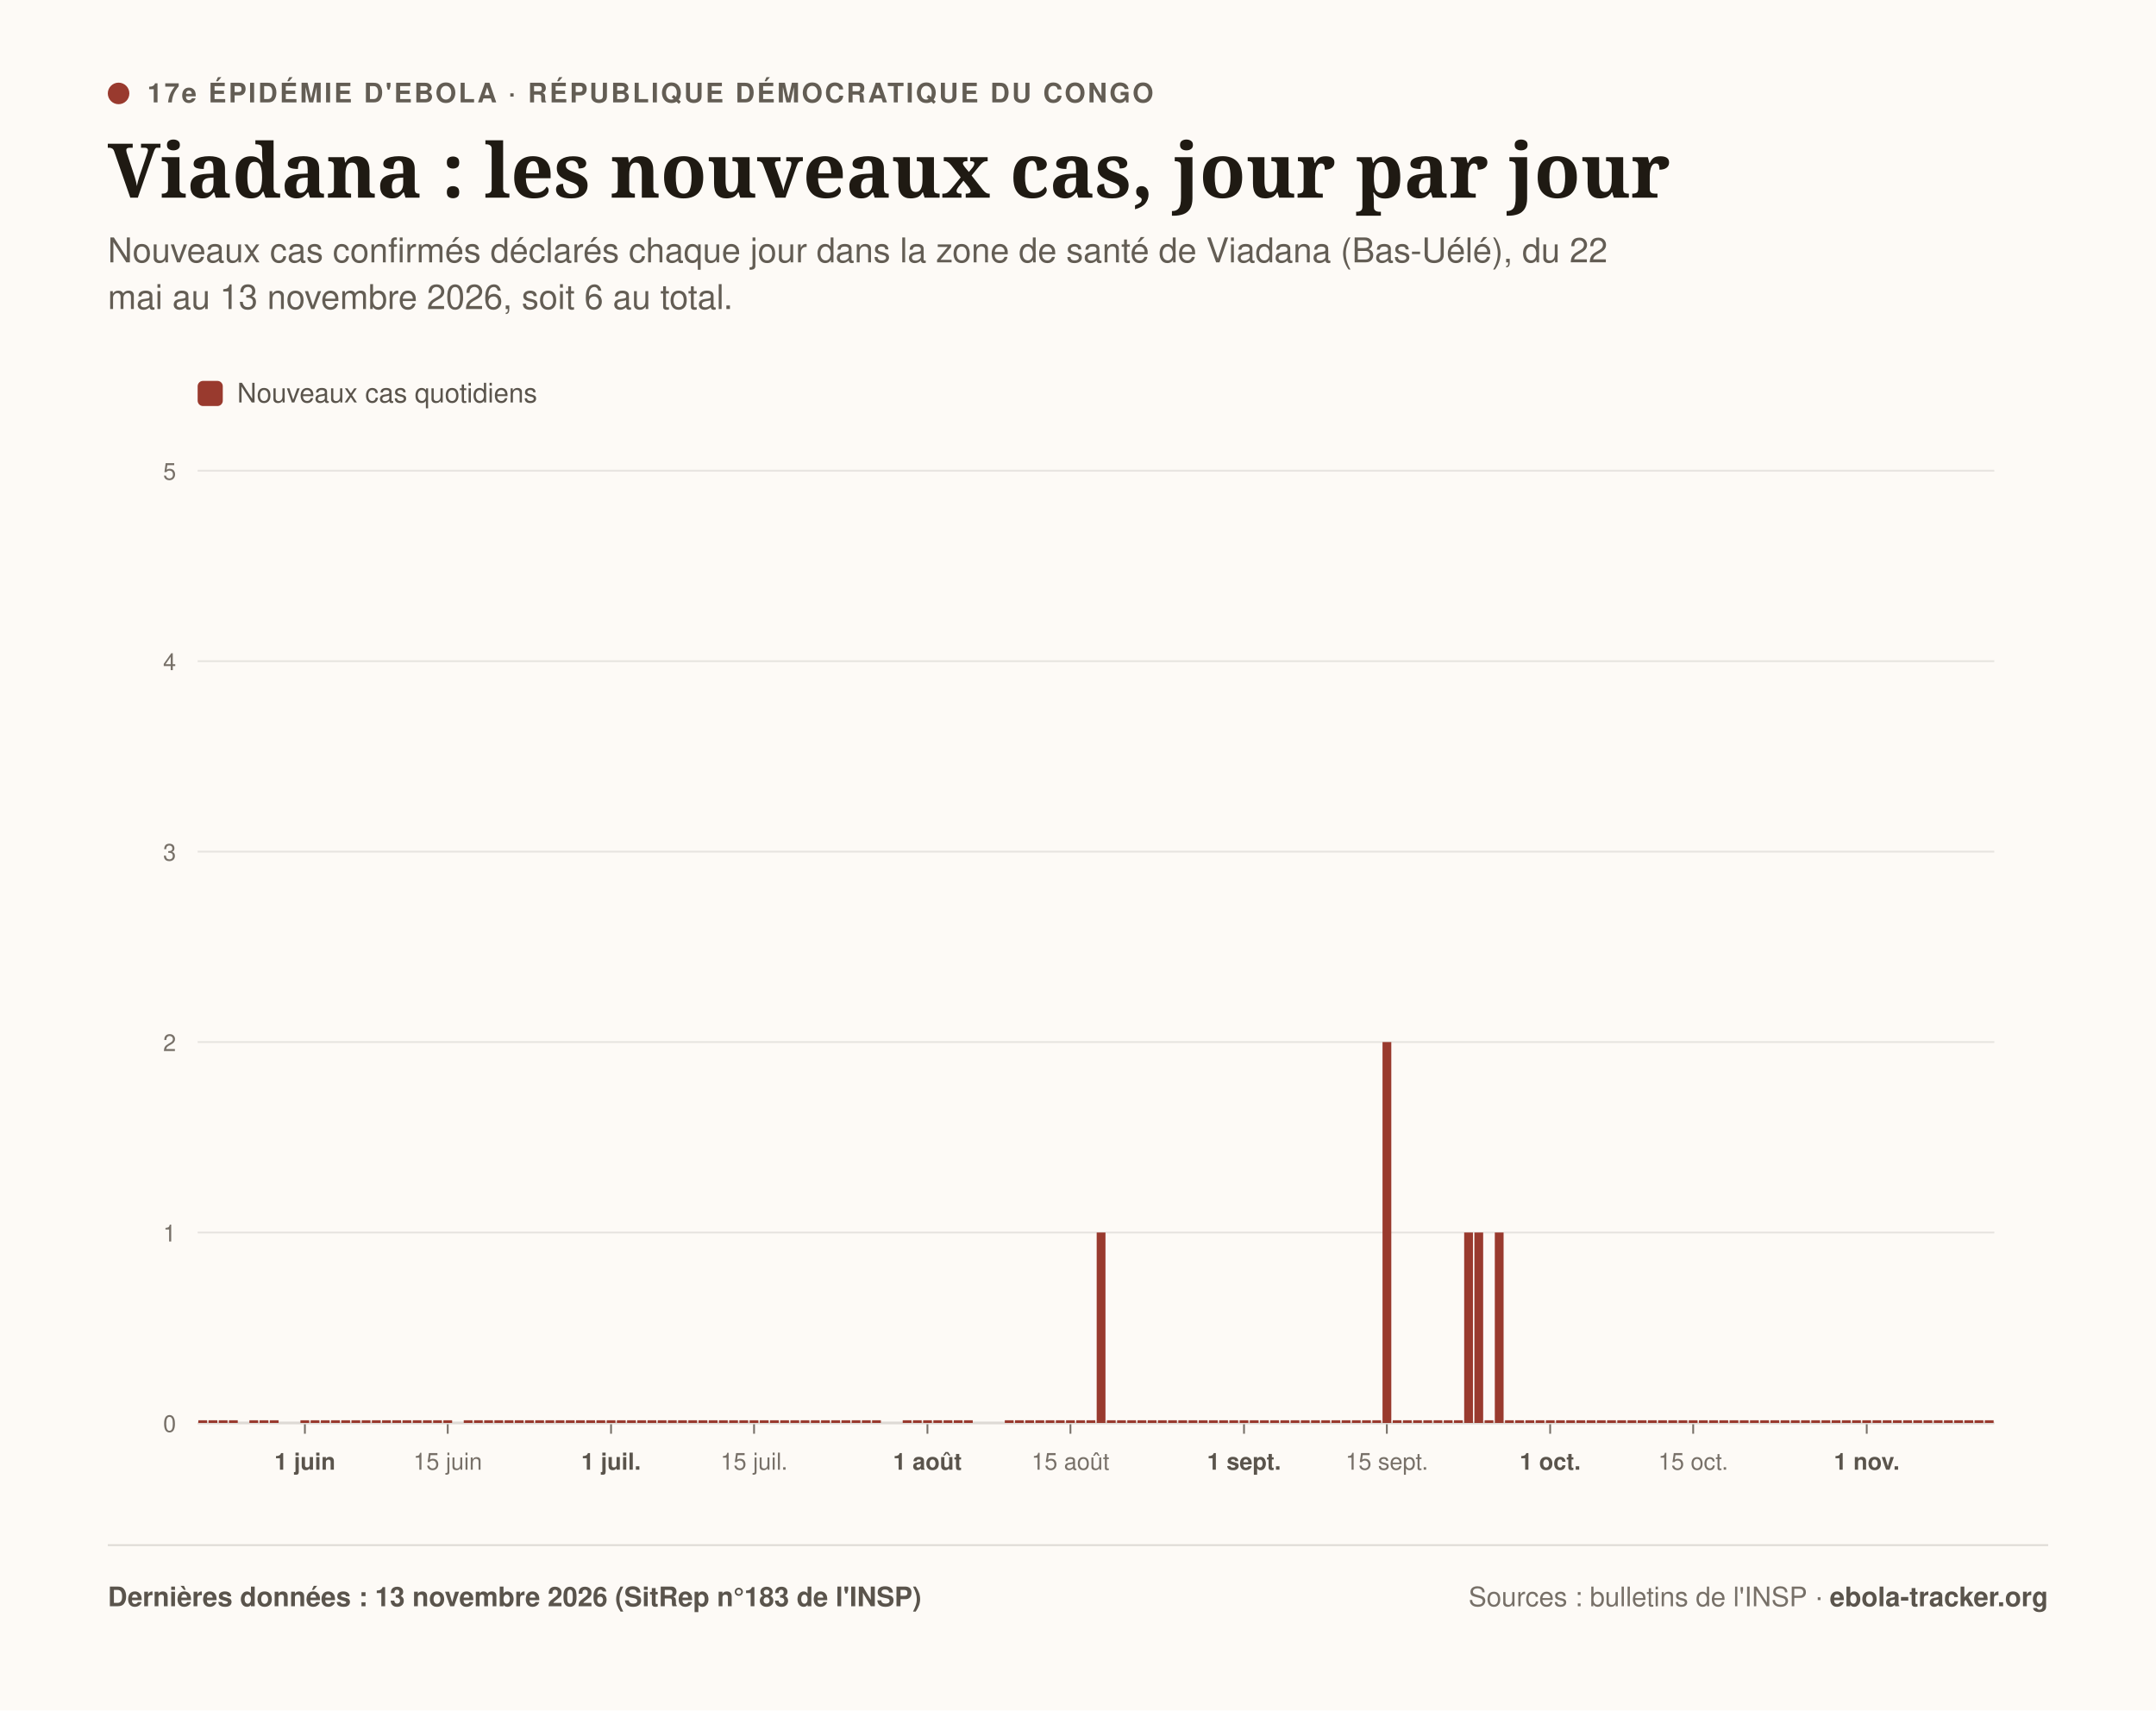
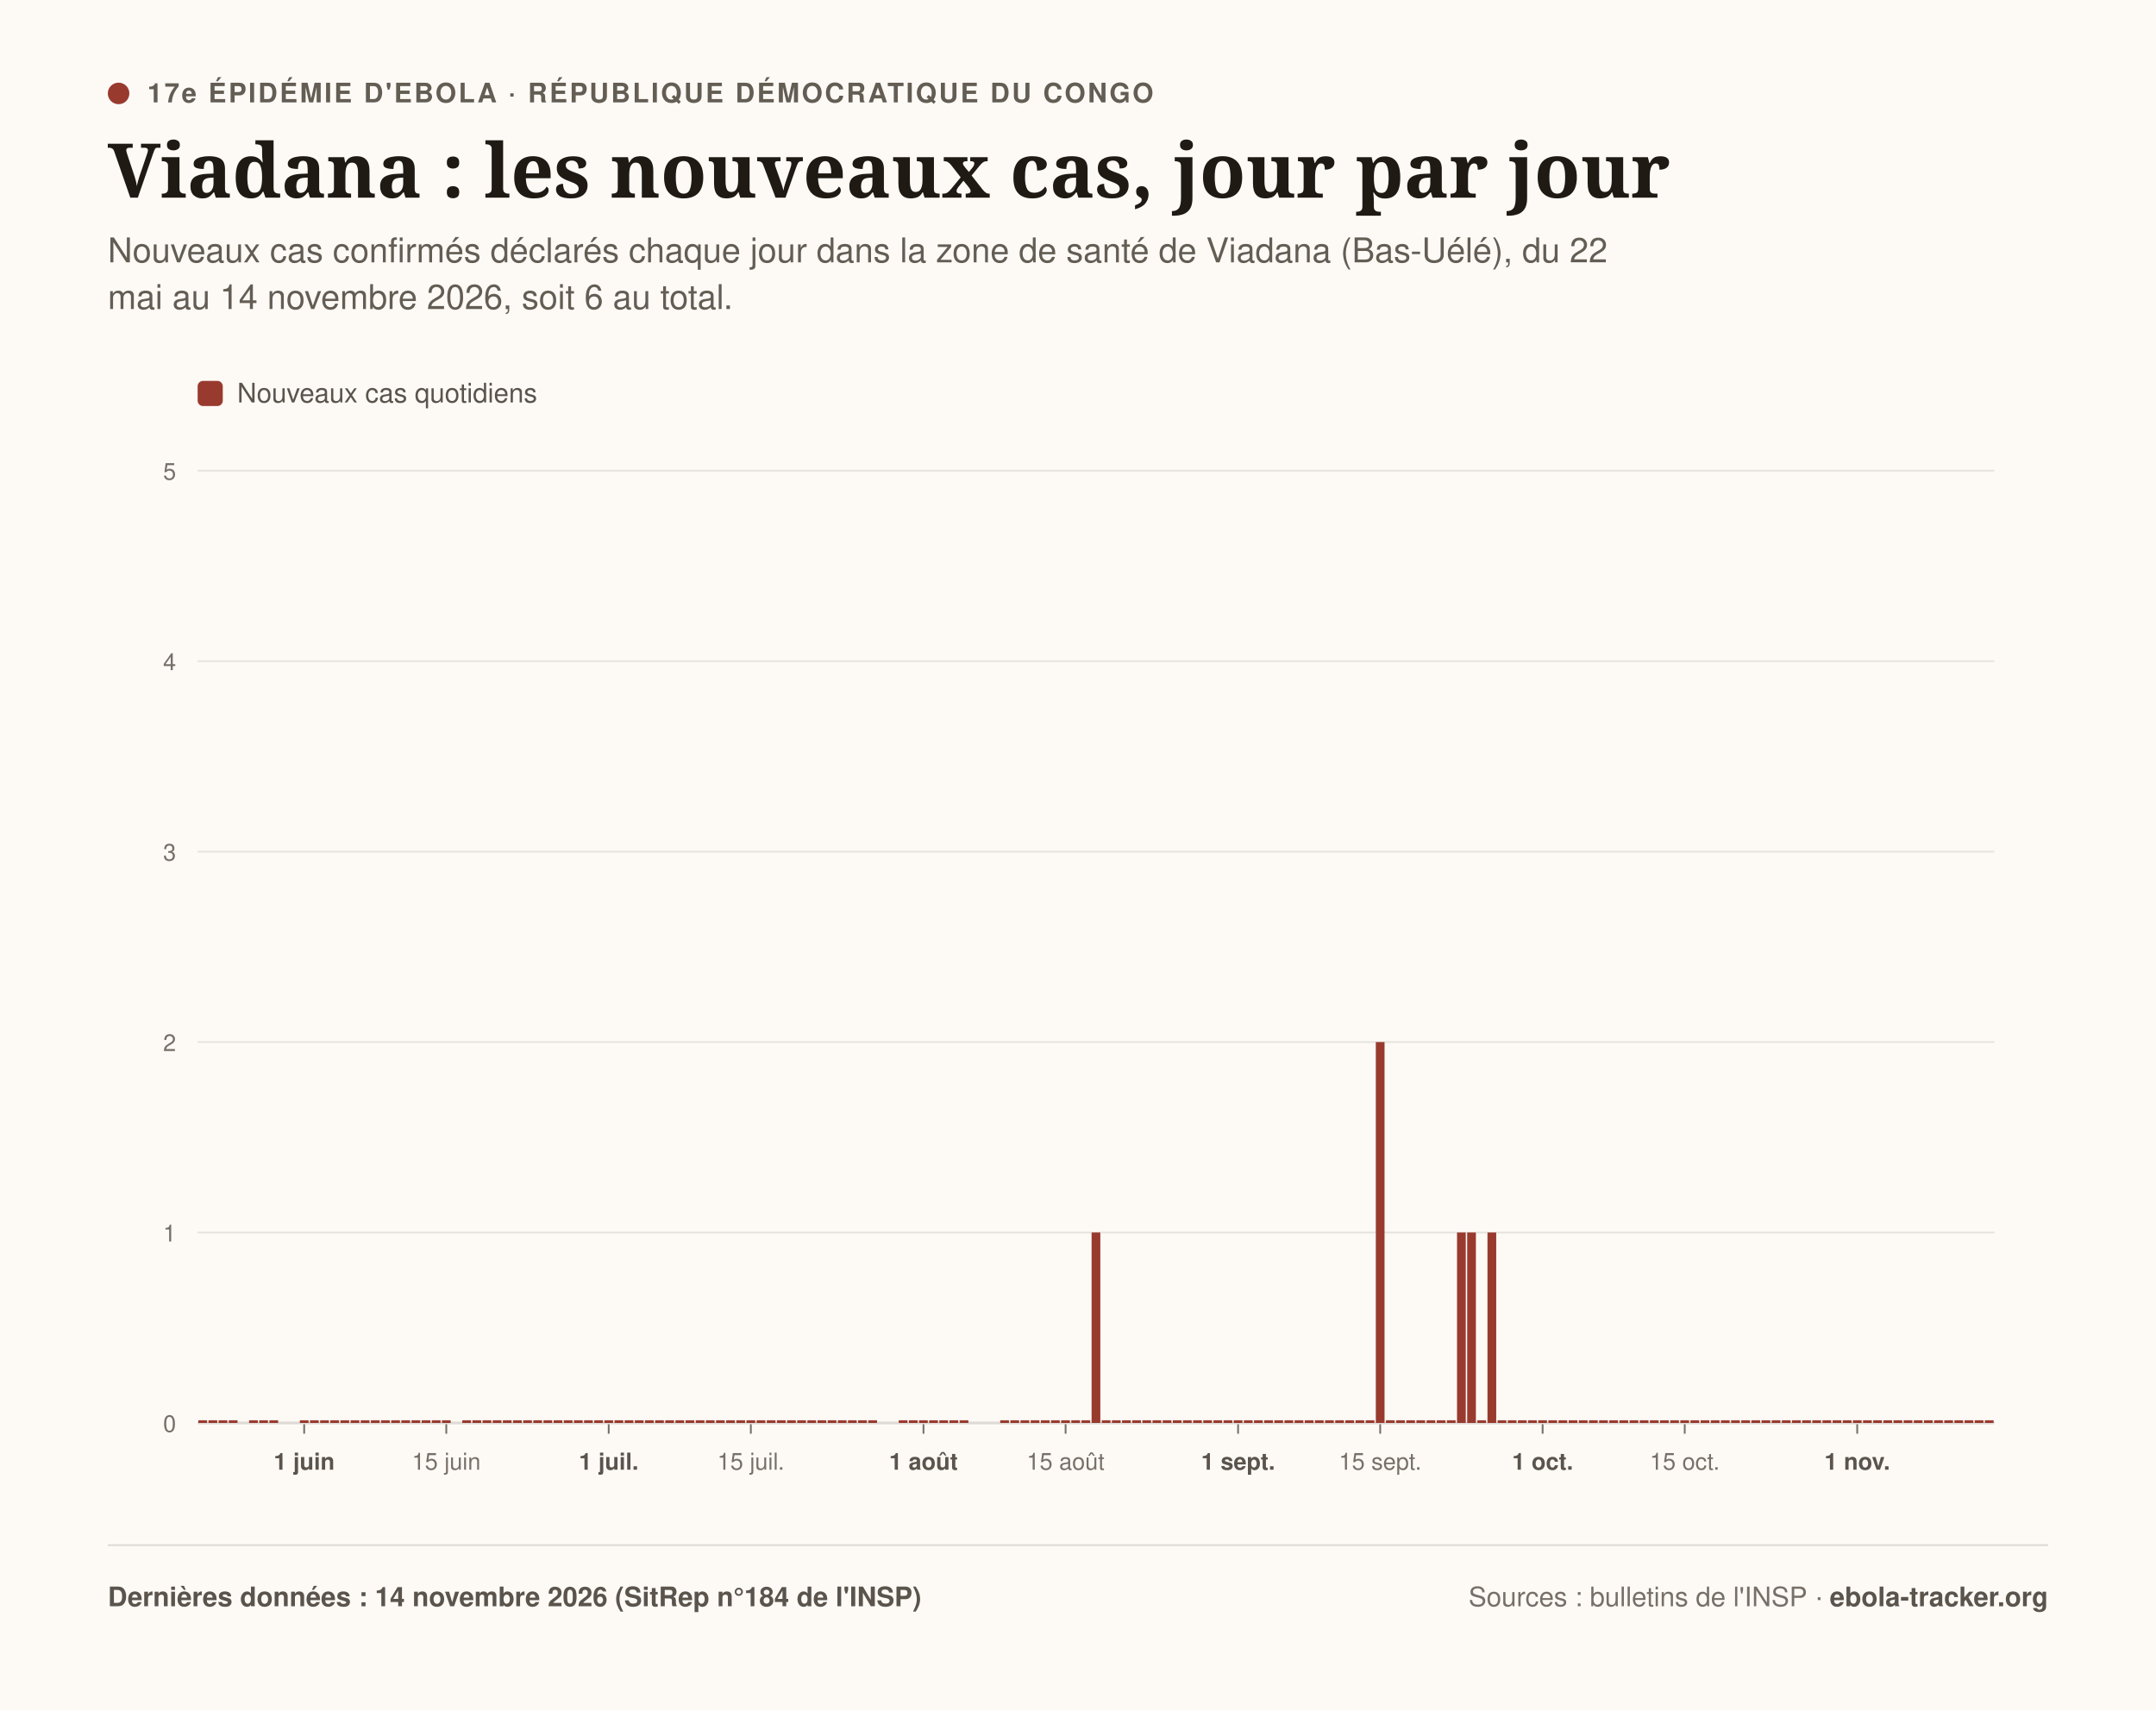
- <svg xmlns="http://www.w3.org/2000/svg" viewBox="0 0 1200 952" role="img" aria-label="Viadana : les nouveaux cas, jour par jour. Nouveaux cas confirmés déclarés chaque jour dans la zone de santé de Viadana (Bas-Uélé), du 22 mai au 13 novembre 2026, soit 6 au total.">
+ <svg xmlns="http://www.w3.org/2000/svg" viewBox="0 0 1200 952" role="img" aria-label="Viadana : les nouveaux cas, jour par jour. Nouveaux cas confirmés déclarés chaque jour dans la zone de santé de Viadana (Bas-Uélé), du 22 mai au 14 novembre 2026, soit 6 au total.">
  <rect width="1200" height="952" fill="#FDFAF6" />
  <circle cx="66" cy="52" r="6" fill="#993A2E" />
  <text x="82.0" y="57.0" font-family="'Public Sans',Helvetica,Arial,sans-serif" font-size="15" font-weight="700" fill="#635D54" text-anchor="start" letter-spacing=".08em">17e ÉPIDÉMIE D'EBOLA · RÉPUBLIQUE DÉMOCRATIQUE DU CONGO</text>
  <text x="60.0" y="110.0" font-family="'Source Serif 4',Georgia,serif" font-size="42" font-weight="600" fill="#1F1A13" text-anchor="start">Viadana : les nouveaux cas, jour par jour</text>
  <text x="60.0" y="146.0" font-family="'Public Sans',Helvetica,Arial,sans-serif" font-size="19" font-weight="400" fill="#635D54" text-anchor="start">Nouveaux cas confirmés déclarés chaque jour dans la zone de santé de Viadana (Bas-Uélé), du 22</text>
-   <text x="60.0" y="172.0" font-family="'Public Sans',Helvetica,Arial,sans-serif" font-size="19" font-weight="400" fill="#635D54" text-anchor="start">mai au 13 novembre 2026, soit 6 au total.</text>
+   <text x="60.0" y="172.0" font-family="'Public Sans',Helvetica,Arial,sans-serif" font-size="19" font-weight="400" fill="#635D54" text-anchor="start">mai au 14 novembre 2026, soit 6 au total.</text>
  <rect x="110" y="212" width="14" height="14" rx="3" fill="#993A2E" />
  <text x="132.0" y="224.0" font-family="'Public Sans',Helvetica,Arial,sans-serif" font-size="15" font-weight="400" fill="#5A544C" text-anchor="start">Nouveaux cas quotidiens</text>
  <line x1="110" x2="1110" y1="792.0" y2="792.0" stroke="#E7E4E0" />
  <text x="98.0" y="797.0" font-family="'Public Sans',Helvetica,Arial,sans-serif" font-size="13" font-weight="400" fill="#777068" text-anchor="end">0</text>
  <line x1="110" x2="1110" y1="686.0" y2="686.0" stroke="#E7E4E0" />
  <text x="98.0" y="691.0" font-family="'Public Sans',Helvetica,Arial,sans-serif" font-size="13" font-weight="400" fill="#777068" text-anchor="end">1</text>
  <line x1="110" x2="1110" y1="580.0" y2="580.0" stroke="#E7E4E0" />
  <text x="98.0" y="585.0" font-family="'Public Sans',Helvetica,Arial,sans-serif" font-size="13" font-weight="400" fill="#777068" text-anchor="end">2</text>
  <line x1="110" x2="1110" y1="474.0" y2="474.0" stroke="#E7E4E0" />
  <text x="98.0" y="479.0" font-family="'Public Sans',Helvetica,Arial,sans-serif" font-size="13" font-weight="400" fill="#777068" text-anchor="end">3</text>
  <line x1="110" x2="1110" y1="368.0" y2="368.0" stroke="#E7E4E0" />
  <text x="98.0" y="373.0" font-family="'Public Sans',Helvetica,Arial,sans-serif" font-size="13" font-weight="400" fill="#777068" text-anchor="end">4</text>
  <line x1="110" x2="1110" y1="262.0" y2="262.0" stroke="#E7E4E0" />
  <text x="98.0" y="267.0" font-family="'Public Sans',Helvetica,Arial,sans-serif" font-size="13" font-weight="400" fill="#777068" text-anchor="end">5</text>
-   <line x1="169.7" x2="169.7" y1="792" y2="798" stroke="#777068" />
-   <text x="169.7" y="818.0" font-family="'Public Sans',Helvetica,Arial,sans-serif" font-size="13" font-weight="600" fill="#5A544C" text-anchor="middle">1 juin</text>
-   <line x1="249.2" x2="249.2" y1="792" y2="798" stroke="#777068" />
-   <text x="249.2" y="818.0" font-family="'Public Sans',Helvetica,Arial,sans-serif" font-size="13" font-weight="400" fill="#777068" text-anchor="middle">15 juin</text>
-   <line x1="340.1" x2="340.1" y1="792" y2="798" stroke="#777068" />
-   <text x="340.1" y="818.0" font-family="'Public Sans',Helvetica,Arial,sans-serif" font-size="13" font-weight="600" fill="#5A544C" text-anchor="middle">1 juil.</text>
-   <line x1="419.7" x2="419.7" y1="792" y2="798" stroke="#777068" />
-   <text x="419.7" y="818.0" font-family="'Public Sans',Helvetica,Arial,sans-serif" font-size="13" font-weight="400" fill="#777068" text-anchor="middle">15 juil.</text>
-   <line x1="516.2" x2="516.2" y1="792" y2="798" stroke="#777068" />
-   <text x="516.2" y="818.0" font-family="'Public Sans',Helvetica,Arial,sans-serif" font-size="13" font-weight="600" fill="#5A544C" text-anchor="middle">1 août</text>
-   <line x1="595.8" x2="595.8" y1="792" y2="798" stroke="#777068" />
-   <text x="595.8" y="818.0" font-family="'Public Sans',Helvetica,Arial,sans-serif" font-size="13" font-weight="400" fill="#777068" text-anchor="middle">15 août</text>
-   <line x1="692.4" x2="692.4" y1="792" y2="798" stroke="#777068" />
-   <text x="692.4" y="818.0" font-family="'Public Sans',Helvetica,Arial,sans-serif" font-size="13" font-weight="600" fill="#5A544C" text-anchor="middle">1 sept.</text>
-   <line x1="771.9" x2="771.9" y1="792" y2="798" stroke="#777068" />
-   <text x="771.9" y="818.0" font-family="'Public Sans',Helvetica,Arial,sans-serif" font-size="13" font-weight="400" fill="#777068" text-anchor="middle">15 sept.</text>
-   <line x1="862.8" x2="862.8" y1="792" y2="798" stroke="#777068" />
-   <text x="862.8" y="818.0" font-family="'Public Sans',Helvetica,Arial,sans-serif" font-size="13" font-weight="600" fill="#5A544C" text-anchor="middle">1 oct.</text>
-   <line x1="942.4" x2="942.4" y1="792" y2="798" stroke="#777068" />
-   <text x="942.4" y="818.0" font-family="'Public Sans',Helvetica,Arial,sans-serif" font-size="13" font-weight="400" fill="#777068" text-anchor="middle">15 oct.</text>
-   <line x1="1039.0" x2="1039.0" y1="792" y2="798" stroke="#777068" />
-   <text x="1039.0" y="818.0" font-family="'Public Sans',Helvetica,Arial,sans-serif" font-size="13" font-weight="600" fill="#5A544C" text-anchor="middle">1 nov.</text>
+   <line x1="169.3" x2="169.3" y1="792" y2="798" stroke="#777068" />
+   <text x="169.3" y="818.0" font-family="'Public Sans',Helvetica,Arial,sans-serif" font-size="13" font-weight="600" fill="#5A544C" text-anchor="middle">1 juin</text>
+   <line x1="248.4" x2="248.4" y1="792" y2="798" stroke="#777068" />
+   <text x="248.4" y="818.0" font-family="'Public Sans',Helvetica,Arial,sans-serif" font-size="13" font-weight="400" fill="#777068" text-anchor="middle">15 juin</text>
+   <line x1="338.8" x2="338.8" y1="792" y2="798" stroke="#777068" />
+   <text x="338.8" y="818.0" font-family="'Public Sans',Helvetica,Arial,sans-serif" font-size="13" font-weight="600" fill="#5A544C" text-anchor="middle">1 juil.</text>
+   <line x1="417.9" x2="417.9" y1="792" y2="798" stroke="#777068" />
+   <text x="417.9" y="818.0" font-family="'Public Sans',Helvetica,Arial,sans-serif" font-size="13" font-weight="400" fill="#777068" text-anchor="middle">15 juil.</text>
+   <line x1="514.0" x2="514.0" y1="792" y2="798" stroke="#777068" />
+   <text x="514.0" y="818.0" font-family="'Public Sans',Helvetica,Arial,sans-serif" font-size="13" font-weight="600" fill="#5A544C" text-anchor="middle">1 août</text>
+   <line x1="593.1" x2="593.1" y1="792" y2="798" stroke="#777068" />
+   <text x="593.1" y="818.0" font-family="'Public Sans',Helvetica,Arial,sans-serif" font-size="13" font-weight="400" fill="#777068" text-anchor="middle">15 août</text>
+   <line x1="689.1" x2="689.1" y1="792" y2="798" stroke="#777068" />
+   <text x="689.1" y="818.0" font-family="'Public Sans',Helvetica,Arial,sans-serif" font-size="13" font-weight="600" fill="#5A544C" text-anchor="middle">1 sept.</text>
+   <line x1="768.2" x2="768.2" y1="792" y2="798" stroke="#777068" />
+   <text x="768.2" y="818.0" font-family="'Public Sans',Helvetica,Arial,sans-serif" font-size="13" font-weight="400" fill="#777068" text-anchor="middle">15 sept.</text>
+   <line x1="858.6" x2="858.6" y1="792" y2="798" stroke="#777068" />
+   <text x="858.6" y="818.0" font-family="'Public Sans',Helvetica,Arial,sans-serif" font-size="13" font-weight="600" fill="#5A544C" text-anchor="middle">1 oct.</text>
+   <line x1="937.7" x2="937.7" y1="792" y2="798" stroke="#777068" />
+   <text x="937.7" y="818.0" font-family="'Public Sans',Helvetica,Arial,sans-serif" font-size="13" font-weight="400" fill="#777068" text-anchor="middle">15 oct.</text>
+   <line x1="1033.7" x2="1033.7" y1="792" y2="798" stroke="#777068" />
+   <text x="1033.7" y="818.0" font-family="'Public Sans',Helvetica,Arial,sans-serif" font-size="13" font-weight="600" fill="#5A544C" text-anchor="middle">1 nov.</text>
  <line x1="110" x2="1110" y1="792" y2="792" stroke="#DEDAD5" stroke-width="1.5" />
-   <rect x="110.40" y="790.50" width="4.89" height="1.50" fill="#993A2E" />
-   <rect x="116.08" y="790.50" width="4.89" height="1.50" fill="#993A2E" />
-   <rect x="121.76" y="790.50" width="4.89" height="1.50" fill="#993A2E" />
-   <rect x="127.44" y="790.50" width="4.89" height="1.50" fill="#993A2E" />
-   <rect x="138.81" y="790.50" width="4.89" height="1.50" fill="#993A2E" />
-   <rect x="144.49" y="790.50" width="4.89" height="1.50" fill="#993A2E" />
-   <rect x="150.17" y="790.50" width="4.89" height="1.50" fill="#993A2E" />
-   <rect x="167.22" y="790.50" width="4.89" height="1.50" fill="#993A2E" />
-   <rect x="172.90" y="790.50" width="4.89" height="1.50" fill="#993A2E" />
-   <rect x="178.58" y="790.50" width="4.89" height="1.50" fill="#993A2E" />
-   <rect x="184.26" y="790.50" width="4.89" height="1.50" fill="#993A2E" />
-   <rect x="189.94" y="790.50" width="4.89" height="1.50" fill="#993A2E" />
-   <rect x="195.62" y="790.50" width="4.89" height="1.50" fill="#993A2E" />
-   <rect x="201.31" y="790.50" width="4.89" height="1.50" fill="#993A2E" />
-   <rect x="206.99" y="790.50" width="4.89" height="1.50" fill="#993A2E" />
-   <rect x="212.67" y="790.50" width="4.89" height="1.50" fill="#993A2E" />
-   <rect x="218.35" y="790.50" width="4.89" height="1.50" fill="#993A2E" />
-   <rect x="224.03" y="790.50" width="4.89" height="1.50" fill="#993A2E" />
-   <rect x="229.72" y="790.50" width="4.89" height="1.50" fill="#993A2E" />
-   <rect x="235.40" y="790.50" width="4.89" height="1.50" fill="#993A2E" />
-   <rect x="241.08" y="790.50" width="4.89" height="1.50" fill="#993A2E" />
-   <rect x="246.76" y="790.50" width="4.89" height="1.50" fill="#993A2E" />
-   <rect x="258.12" y="790.50" width="4.89" height="1.50" fill="#993A2E" />
-   <rect x="263.81" y="790.50" width="4.89" height="1.50" fill="#993A2E" />
-   <rect x="269.49" y="790.50" width="4.89" height="1.50" fill="#993A2E" />
-   <rect x="275.17" y="790.50" width="4.89" height="1.50" fill="#993A2E" />
-   <rect x="280.85" y="790.50" width="4.89" height="1.50" fill="#993A2E" />
-   <rect x="286.53" y="790.50" width="4.89" height="1.50" fill="#993A2E" />
-   <rect x="292.22" y="790.50" width="4.89" height="1.50" fill="#993A2E" />
-   <rect x="297.90" y="790.50" width="4.89" height="1.50" fill="#993A2E" />
-   <rect x="303.58" y="790.50" width="4.89" height="1.50" fill="#993A2E" />
-   <rect x="309.26" y="790.50" width="4.89" height="1.50" fill="#993A2E" />
-   <rect x="314.94" y="790.50" width="4.89" height="1.50" fill="#993A2E" />
-   <rect x="320.62" y="790.50" width="4.89" height="1.50" fill="#993A2E" />
-   <rect x="326.31" y="790.50" width="4.89" height="1.50" fill="#993A2E" />
-   <rect x="331.99" y="790.50" width="4.89" height="1.50" fill="#993A2E" />
-   <rect x="337.67" y="790.50" width="4.89" height="1.50" fill="#993A2E" />
-   <rect x="343.35" y="790.50" width="4.89" height="1.50" fill="#993A2E" />
-   <rect x="349.03" y="790.50" width="4.89" height="1.50" fill="#993A2E" />
-   <rect x="354.72" y="790.50" width="4.89" height="1.50" fill="#993A2E" />
-   <rect x="360.40" y="790.50" width="4.89" height="1.50" fill="#993A2E" />
-   <rect x="366.08" y="790.50" width="4.89" height="1.50" fill="#993A2E" />
-   <rect x="371.76" y="790.50" width="4.89" height="1.50" fill="#993A2E" />
-   <rect x="377.44" y="790.50" width="4.89" height="1.50" fill="#993A2E" />
-   <rect x="383.12" y="790.50" width="4.89" height="1.50" fill="#993A2E" />
-   <rect x="388.81" y="790.50" width="4.89" height="1.50" fill="#993A2E" />
-   <rect x="394.49" y="790.50" width="4.89" height="1.50" fill="#993A2E" />
-   <rect x="400.17" y="790.50" width="4.89" height="1.50" fill="#993A2E" />
-   <rect x="405.85" y="790.50" width="4.89" height="1.50" fill="#993A2E" />
-   <rect x="411.53" y="790.50" width="4.89" height="1.50" fill="#993A2E" />
-   <rect x="417.22" y="790.50" width="4.89" height="1.50" fill="#993A2E" />
-   <rect x="422.90" y="790.50" width="4.89" height="1.50" fill="#993A2E" />
-   <rect x="428.58" y="790.50" width="4.89" height="1.50" fill="#993A2E" />
-   <rect x="434.26" y="790.50" width="4.89" height="1.50" fill="#993A2E" />
-   <rect x="439.94" y="790.50" width="4.89" height="1.50" fill="#993A2E" />
-   <rect x="445.62" y="790.50" width="4.89" height="1.50" fill="#993A2E" />
-   <rect x="451.31" y="790.50" width="4.89" height="1.50" fill="#993A2E" />
-   <rect x="456.99" y="790.50" width="4.89" height="1.50" fill="#993A2E" />
-   <rect x="462.67" y="790.50" width="4.89" height="1.50" fill="#993A2E" />
-   <rect x="468.35" y="790.50" width="4.89" height="1.50" fill="#993A2E" />
-   <rect x="474.03" y="790.50" width="4.89" height="1.50" fill="#993A2E" />
-   <rect x="479.72" y="790.50" width="4.89" height="1.50" fill="#993A2E" />
-   <rect x="485.40" y="790.50" width="4.89" height="1.50" fill="#993A2E" />
-   <rect x="502.44" y="790.50" width="4.89" height="1.50" fill="#993A2E" />
-   <rect x="508.12" y="790.50" width="4.89" height="1.50" fill="#993A2E" />
-   <rect x="513.81" y="790.50" width="4.89" height="1.50" fill="#993A2E" />
-   <rect x="519.49" y="790.50" width="4.89" height="1.50" fill="#993A2E" />
-   <rect x="525.17" y="790.50" width="4.89" height="1.50" fill="#993A2E" />
-   <rect x="530.85" y="790.50" width="4.89" height="1.50" fill="#993A2E" />
-   <rect x="536.53" y="790.50" width="4.89" height="1.50" fill="#993A2E" />
-   <rect x="559.26" y="790.50" width="4.89" height="1.50" fill="#993A2E" />
-   <rect x="564.94" y="790.50" width="4.89" height="1.50" fill="#993A2E" />
-   <rect x="570.62" y="790.50" width="4.89" height="1.50" fill="#993A2E" />
-   <rect x="576.31" y="790.50" width="4.89" height="1.50" fill="#993A2E" />
-   <rect x="581.99" y="790.50" width="4.89" height="1.50" fill="#993A2E" />
-   <rect x="587.67" y="790.50" width="4.89" height="1.50" fill="#993A2E" />
-   <rect x="593.35" y="790.50" width="4.89" height="1.50" fill="#993A2E" />
-   <rect x="599.03" y="790.50" width="4.89" height="1.50" fill="#993A2E" />
-   <rect x="604.72" y="790.50" width="4.89" height="1.50" fill="#993A2E" />
-   <rect x="610.40" y="686.00" width="4.89" height="106.00" fill="#993A2E" />
-   <rect x="616.08" y="790.50" width="4.89" height="1.50" fill="#993A2E" />
-   <rect x="621.76" y="790.50" width="4.89" height="1.50" fill="#993A2E" />
-   <rect x="627.44" y="790.50" width="4.89" height="1.50" fill="#993A2E" />
-   <rect x="633.12" y="790.50" width="4.89" height="1.50" fill="#993A2E" />
-   <rect x="638.81" y="790.50" width="4.89" height="1.50" fill="#993A2E" />
-   <rect x="644.49" y="790.50" width="4.89" height="1.50" fill="#993A2E" />
-   <rect x="650.17" y="790.50" width="4.89" height="1.50" fill="#993A2E" />
-   <rect x="655.85" y="790.50" width="4.89" height="1.50" fill="#993A2E" />
-   <rect x="661.53" y="790.50" width="4.89" height="1.50" fill="#993A2E" />
-   <rect x="667.22" y="790.50" width="4.89" height="1.50" fill="#993A2E" />
-   <rect x="672.90" y="790.50" width="4.89" height="1.50" fill="#993A2E" />
-   <rect x="678.58" y="790.50" width="4.89" height="1.50" fill="#993A2E" />
-   <rect x="684.26" y="790.50" width="4.89" height="1.50" fill="#993A2E" />
-   <rect x="689.94" y="790.50" width="4.89" height="1.50" fill="#993A2E" />
-   <rect x="695.62" y="790.50" width="4.89" height="1.50" fill="#993A2E" />
-   <rect x="701.31" y="790.50" width="4.89" height="1.50" fill="#993A2E" />
-   <rect x="706.99" y="790.50" width="4.89" height="1.50" fill="#993A2E" />
-   <rect x="712.67" y="790.50" width="4.89" height="1.50" fill="#993A2E" />
-   <rect x="718.35" y="790.50" width="4.89" height="1.50" fill="#993A2E" />
-   <rect x="724.03" y="790.50" width="4.89" height="1.50" fill="#993A2E" />
-   <rect x="729.72" y="790.50" width="4.89" height="1.50" fill="#993A2E" />
-   <rect x="735.40" y="790.50" width="4.89" height="1.50" fill="#993A2E" />
-   <rect x="741.08" y="790.50" width="4.89" height="1.50" fill="#993A2E" />
-   <rect x="746.76" y="790.50" width="4.89" height="1.50" fill="#993A2E" />
-   <rect x="752.44" y="790.50" width="4.89" height="1.50" fill="#993A2E" />
-   <rect x="758.12" y="790.50" width="4.89" height="1.50" fill="#993A2E" />
-   <rect x="763.81" y="790.50" width="4.89" height="1.50" fill="#993A2E" />
-   <rect x="769.49" y="580.00" width="4.89" height="212.00" fill="#993A2E" />
-   <rect x="775.17" y="790.50" width="4.89" height="1.50" fill="#993A2E" />
-   <rect x="780.85" y="790.50" width="4.89" height="1.50" fill="#993A2E" />
-   <rect x="786.53" y="790.50" width="4.89" height="1.50" fill="#993A2E" />
-   <rect x="792.22" y="790.50" width="4.89" height="1.50" fill="#993A2E" />
-   <rect x="797.90" y="790.50" width="4.89" height="1.50" fill="#993A2E" />
-   <rect x="803.58" y="790.50" width="4.89" height="1.50" fill="#993A2E" />
-   <rect x="809.26" y="790.50" width="4.89" height="1.50" fill="#993A2E" />
-   <rect x="814.94" y="686.00" width="4.89" height="106.00" fill="#993A2E" />
-   <rect x="820.62" y="686.00" width="4.89" height="106.00" fill="#993A2E" />
-   <rect x="826.31" y="790.50" width="4.89" height="1.50" fill="#993A2E" />
-   <rect x="831.99" y="686.00" width="4.89" height="106.00" fill="#993A2E" />
-   <rect x="837.67" y="790.50" width="4.89" height="1.50" fill="#993A2E" />
-   <rect x="843.35" y="790.50" width="4.89" height="1.50" fill="#993A2E" />
-   <rect x="849.03" y="790.50" width="4.89" height="1.50" fill="#993A2E" />
-   <rect x="854.72" y="790.50" width="4.89" height="1.50" fill="#993A2E" />
-   <rect x="860.40" y="790.50" width="4.89" height="1.50" fill="#993A2E" />
-   <rect x="866.08" y="790.50" width="4.89" height="1.50" fill="#993A2E" />
-   <rect x="871.76" y="790.50" width="4.89" height="1.50" fill="#993A2E" />
-   <rect x="877.44" y="790.50" width="4.89" height="1.50" fill="#993A2E" />
-   <rect x="883.12" y="790.50" width="4.89" height="1.50" fill="#993A2E" />
-   <rect x="888.81" y="790.50" width="4.89" height="1.50" fill="#993A2E" />
-   <rect x="894.49" y="790.50" width="4.89" height="1.50" fill="#993A2E" />
-   <rect x="900.17" y="790.50" width="4.89" height="1.50" fill="#993A2E" />
-   <rect x="905.85" y="790.50" width="4.89" height="1.50" fill="#993A2E" />
-   <rect x="911.53" y="790.50" width="4.89" height="1.50" fill="#993A2E" />
-   <rect x="917.22" y="790.50" width="4.89" height="1.50" fill="#993A2E" />
-   <rect x="922.90" y="790.50" width="4.89" height="1.50" fill="#993A2E" />
-   <rect x="928.58" y="790.50" width="4.89" height="1.50" fill="#993A2E" />
-   <rect x="934.26" y="790.50" width="4.89" height="1.50" fill="#993A2E" />
-   <rect x="939.94" y="790.50" width="4.89" height="1.50" fill="#993A2E" />
-   <rect x="945.62" y="790.50" width="4.89" height="1.50" fill="#993A2E" />
-   <rect x="951.31" y="790.50" width="4.89" height="1.50" fill="#993A2E" />
-   <rect x="956.99" y="790.50" width="4.89" height="1.50" fill="#993A2E" />
-   <rect x="962.67" y="790.50" width="4.89" height="1.50" fill="#993A2E" />
-   <rect x="968.35" y="790.50" width="4.89" height="1.50" fill="#993A2E" />
-   <rect x="974.03" y="790.50" width="4.89" height="1.50" fill="#993A2E" />
-   <rect x="979.72" y="790.50" width="4.89" height="1.50" fill="#993A2E" />
-   <rect x="985.40" y="790.50" width="4.89" height="1.50" fill="#993A2E" />
-   <rect x="991.08" y="790.50" width="4.89" height="1.50" fill="#993A2E" />
-   <rect x="996.76" y="790.50" width="4.89" height="1.50" fill="#993A2E" />
-   <rect x="1002.44" y="790.50" width="4.89" height="1.50" fill="#993A2E" />
-   <rect x="1008.12" y="790.50" width="4.89" height="1.50" fill="#993A2E" />
-   <rect x="1013.81" y="790.50" width="4.89" height="1.50" fill="#993A2E" />
-   <rect x="1019.49" y="790.50" width="4.89" height="1.50" fill="#993A2E" />
-   <rect x="1025.17" y="790.50" width="4.89" height="1.50" fill="#993A2E" />
-   <rect x="1030.85" y="790.50" width="4.89" height="1.50" fill="#993A2E" />
-   <rect x="1036.53" y="790.50" width="4.89" height="1.50" fill="#993A2E" />
-   <rect x="1042.22" y="790.50" width="4.89" height="1.50" fill="#993A2E" />
-   <rect x="1047.90" y="790.50" width="4.89" height="1.50" fill="#993A2E" />
-   <rect x="1053.58" y="790.50" width="4.89" height="1.50" fill="#993A2E" />
-   <rect x="1059.26" y="790.50" width="4.89" height="1.50" fill="#993A2E" />
-   <rect x="1064.94" y="790.50" width="4.89" height="1.50" fill="#993A2E" />
-   <rect x="1070.62" y="790.50" width="4.89" height="1.50" fill="#993A2E" />
-   <rect x="1076.31" y="790.50" width="4.89" height="1.50" fill="#993A2E" />
-   <rect x="1081.99" y="790.50" width="4.89" height="1.50" fill="#993A2E" />
-   <rect x="1087.67" y="790.50" width="4.89" height="1.50" fill="#993A2E" />
-   <rect x="1093.35" y="790.50" width="4.89" height="1.50" fill="#993A2E" />
-   <rect x="1099.03" y="790.50" width="4.89" height="1.50" fill="#993A2E" />
-   <rect x="1104.72" y="790.50" width="4.89" height="1.50" fill="#993A2E" />
+   <rect x="110.40" y="790.50" width="4.86" height="1.50" fill="#993A2E" />
+   <rect x="116.05" y="790.50" width="4.86" height="1.50" fill="#993A2E" />
+   <rect x="121.69" y="790.50" width="4.86" height="1.50" fill="#993A2E" />
+   <rect x="127.34" y="790.50" width="4.86" height="1.50" fill="#993A2E" />
+   <rect x="138.64" y="790.50" width="4.86" height="1.50" fill="#993A2E" />
+   <rect x="144.29" y="790.50" width="4.86" height="1.50" fill="#993A2E" />
+   <rect x="149.94" y="790.50" width="4.86" height="1.50" fill="#993A2E" />
+   <rect x="166.89" y="790.50" width="4.86" height="1.50" fill="#993A2E" />
+   <rect x="172.54" y="790.50" width="4.86" height="1.50" fill="#993A2E" />
+   <rect x="178.19" y="790.50" width="4.86" height="1.50" fill="#993A2E" />
+   <rect x="183.84" y="790.50" width="4.86" height="1.50" fill="#993A2E" />
+   <rect x="189.49" y="790.50" width="4.86" height="1.50" fill="#993A2E" />
+   <rect x="195.14" y="790.50" width="4.86" height="1.50" fill="#993A2E" />
+   <rect x="200.79" y="790.50" width="4.86" height="1.50" fill="#993A2E" />
+   <rect x="206.44" y="790.50" width="4.86" height="1.50" fill="#993A2E" />
+   <rect x="212.09" y="790.50" width="4.86" height="1.50" fill="#993A2E" />
+   <rect x="217.74" y="790.50" width="4.86" height="1.50" fill="#993A2E" />
+   <rect x="223.39" y="790.50" width="4.86" height="1.50" fill="#993A2E" />
+   <rect x="229.04" y="790.50" width="4.86" height="1.50" fill="#993A2E" />
+   <rect x="234.69" y="790.50" width="4.86" height="1.50" fill="#993A2E" />
+   <rect x="240.34" y="790.50" width="4.86" height="1.50" fill="#993A2E" />
+   <rect x="245.99" y="790.50" width="4.86" height="1.50" fill="#993A2E" />
+   <rect x="257.29" y="790.50" width="4.86" height="1.50" fill="#993A2E" />
+   <rect x="262.94" y="790.50" width="4.86" height="1.50" fill="#993A2E" />
+   <rect x="268.59" y="790.50" width="4.86" height="1.50" fill="#993A2E" />
+   <rect x="274.24" y="790.50" width="4.86" height="1.50" fill="#993A2E" />
+   <rect x="279.89" y="790.50" width="4.86" height="1.50" fill="#993A2E" />
+   <rect x="285.54" y="790.50" width="4.86" height="1.50" fill="#993A2E" />
+   <rect x="291.19" y="790.50" width="4.86" height="1.50" fill="#993A2E" />
+   <rect x="296.84" y="790.50" width="4.86" height="1.50" fill="#993A2E" />
+   <rect x="302.49" y="790.50" width="4.86" height="1.50" fill="#993A2E" />
+   <rect x="308.14" y="790.50" width="4.86" height="1.50" fill="#993A2E" />
+   <rect x="313.79" y="790.50" width="4.86" height="1.50" fill="#993A2E" />
+   <rect x="319.44" y="790.50" width="4.86" height="1.50" fill="#993A2E" />
+   <rect x="325.08" y="790.50" width="4.86" height="1.50" fill="#993A2E" />
+   <rect x="330.73" y="790.50" width="4.86" height="1.50" fill="#993A2E" />
+   <rect x="336.38" y="790.50" width="4.86" height="1.50" fill="#993A2E" />
+   <rect x="342.03" y="790.50" width="4.86" height="1.50" fill="#993A2E" />
+   <rect x="347.68" y="790.50" width="4.86" height="1.50" fill="#993A2E" />
+   <rect x="353.33" y="790.50" width="4.86" height="1.50" fill="#993A2E" />
+   <rect x="358.98" y="790.50" width="4.86" height="1.50" fill="#993A2E" />
+   <rect x="364.63" y="790.50" width="4.86" height="1.50" fill="#993A2E" />
+   <rect x="370.28" y="790.50" width="4.86" height="1.50" fill="#993A2E" />
+   <rect x="375.93" y="790.50" width="4.86" height="1.50" fill="#993A2E" />
+   <rect x="381.58" y="790.50" width="4.86" height="1.50" fill="#993A2E" />
+   <rect x="387.23" y="790.50" width="4.86" height="1.50" fill="#993A2E" />
+   <rect x="392.88" y="790.50" width="4.86" height="1.50" fill="#993A2E" />
+   <rect x="398.53" y="790.50" width="4.86" height="1.50" fill="#993A2E" />
+   <rect x="404.18" y="790.50" width="4.86" height="1.50" fill="#993A2E" />
+   <rect x="409.83" y="790.50" width="4.86" height="1.50" fill="#993A2E" />
+   <rect x="415.48" y="790.50" width="4.86" height="1.50" fill="#993A2E" />
+   <rect x="421.13" y="790.50" width="4.86" height="1.50" fill="#993A2E" />
+   <rect x="426.78" y="790.50" width="4.86" height="1.50" fill="#993A2E" />
+   <rect x="432.43" y="790.50" width="4.86" height="1.50" fill="#993A2E" />
+   <rect x="438.08" y="790.50" width="4.86" height="1.50" fill="#993A2E" />
+   <rect x="443.73" y="790.50" width="4.86" height="1.50" fill="#993A2E" />
+   <rect x="449.38" y="790.50" width="4.86" height="1.50" fill="#993A2E" />
+   <rect x="455.03" y="790.50" width="4.86" height="1.50" fill="#993A2E" />
+   <rect x="460.68" y="790.50" width="4.86" height="1.50" fill="#993A2E" />
+   <rect x="466.33" y="790.50" width="4.86" height="1.50" fill="#993A2E" />
+   <rect x="471.98" y="790.50" width="4.86" height="1.50" fill="#993A2E" />
+   <rect x="477.63" y="790.50" width="4.86" height="1.50" fill="#993A2E" />
+   <rect x="483.28" y="790.50" width="4.86" height="1.50" fill="#993A2E" />
+   <rect x="500.23" y="790.50" width="4.86" height="1.50" fill="#993A2E" />
+   <rect x="505.88" y="790.50" width="4.86" height="1.50" fill="#993A2E" />
+   <rect x="511.53" y="790.50" width="4.86" height="1.50" fill="#993A2E" />
+   <rect x="517.18" y="790.50" width="4.86" height="1.50" fill="#993A2E" />
+   <rect x="522.82" y="790.50" width="4.86" height="1.50" fill="#993A2E" />
+   <rect x="528.47" y="790.50" width="4.86" height="1.50" fill="#993A2E" />
+   <rect x="534.12" y="790.50" width="4.86" height="1.50" fill="#993A2E" />
+   <rect x="556.72" y="790.50" width="4.86" height="1.50" fill="#993A2E" />
+   <rect x="562.37" y="790.50" width="4.86" height="1.50" fill="#993A2E" />
+   <rect x="568.02" y="790.50" width="4.86" height="1.50" fill="#993A2E" />
+   <rect x="573.67" y="790.50" width="4.86" height="1.50" fill="#993A2E" />
+   <rect x="579.32" y="790.50" width="4.86" height="1.50" fill="#993A2E" />
+   <rect x="584.97" y="790.50" width="4.86" height="1.50" fill="#993A2E" />
+   <rect x="590.62" y="790.50" width="4.86" height="1.50" fill="#993A2E" />
+   <rect x="596.27" y="790.50" width="4.86" height="1.50" fill="#993A2E" />
+   <rect x="601.92" y="790.50" width="4.86" height="1.50" fill="#993A2E" />
+   <rect x="607.57" y="686.00" width="4.86" height="106.00" fill="#993A2E" />
+   <rect x="613.22" y="790.50" width="4.86" height="1.50" fill="#993A2E" />
+   <rect x="618.87" y="790.50" width="4.86" height="1.50" fill="#993A2E" />
+   <rect x="624.52" y="790.50" width="4.86" height="1.50" fill="#993A2E" />
+   <rect x="630.17" y="790.50" width="4.86" height="1.50" fill="#993A2E" />
+   <rect x="635.82" y="790.50" width="4.86" height="1.50" fill="#993A2E" />
+   <rect x="641.47" y="790.50" width="4.86" height="1.50" fill="#993A2E" />
+   <rect x="647.12" y="790.50" width="4.86" height="1.50" fill="#993A2E" />
+   <rect x="652.77" y="790.50" width="4.86" height="1.50" fill="#993A2E" />
+   <rect x="658.42" y="790.50" width="4.86" height="1.50" fill="#993A2E" />
+   <rect x="664.07" y="790.50" width="4.86" height="1.50" fill="#993A2E" />
+   <rect x="669.72" y="790.50" width="4.86" height="1.50" fill="#993A2E" />
+   <rect x="675.37" y="790.50" width="4.86" height="1.50" fill="#993A2E" />
+   <rect x="681.02" y="790.50" width="4.86" height="1.50" fill="#993A2E" />
+   <rect x="686.67" y="790.50" width="4.86" height="1.50" fill="#993A2E" />
+   <rect x="692.32" y="790.50" width="4.86" height="1.50" fill="#993A2E" />
+   <rect x="697.97" y="790.50" width="4.86" height="1.50" fill="#993A2E" />
+   <rect x="703.62" y="790.50" width="4.86" height="1.50" fill="#993A2E" />
+   <rect x="709.27" y="790.50" width="4.86" height="1.50" fill="#993A2E" />
+   <rect x="714.92" y="790.50" width="4.86" height="1.50" fill="#993A2E" />
+   <rect x="720.56" y="790.50" width="4.86" height="1.50" fill="#993A2E" />
+   <rect x="726.21" y="790.50" width="4.86" height="1.50" fill="#993A2E" />
+   <rect x="731.86" y="790.50" width="4.86" height="1.50" fill="#993A2E" />
+   <rect x="737.51" y="790.50" width="4.86" height="1.50" fill="#993A2E" />
+   <rect x="743.16" y="790.50" width="4.86" height="1.50" fill="#993A2E" />
+   <rect x="748.81" y="790.50" width="4.86" height="1.50" fill="#993A2E" />
+   <rect x="754.46" y="790.50" width="4.86" height="1.50" fill="#993A2E" />
+   <rect x="760.11" y="790.50" width="4.86" height="1.50" fill="#993A2E" />
+   <rect x="765.76" y="580.00" width="4.86" height="212.00" fill="#993A2E" />
+   <rect x="771.41" y="790.50" width="4.86" height="1.50" fill="#993A2E" />
+   <rect x="777.06" y="790.50" width="4.86" height="1.50" fill="#993A2E" />
+   <rect x="782.71" y="790.50" width="4.86" height="1.50" fill="#993A2E" />
+   <rect x="788.36" y="790.50" width="4.86" height="1.50" fill="#993A2E" />
+   <rect x="794.01" y="790.50" width="4.86" height="1.50" fill="#993A2E" />
+   <rect x="799.66" y="790.50" width="4.86" height="1.50" fill="#993A2E" />
+   <rect x="805.31" y="790.50" width="4.86" height="1.50" fill="#993A2E" />
+   <rect x="810.96" y="686.00" width="4.86" height="106.00" fill="#993A2E" />
+   <rect x="816.61" y="686.00" width="4.86" height="106.00" fill="#993A2E" />
+   <rect x="822.26" y="790.50" width="4.86" height="1.50" fill="#993A2E" />
+   <rect x="827.91" y="686.00" width="4.86" height="106.00" fill="#993A2E" />
+   <rect x="833.56" y="790.50" width="4.86" height="1.50" fill="#993A2E" />
+   <rect x="839.21" y="790.50" width="4.86" height="1.50" fill="#993A2E" />
+   <rect x="844.86" y="790.50" width="4.86" height="1.50" fill="#993A2E" />
+   <rect x="850.51" y="790.50" width="4.86" height="1.50" fill="#993A2E" />
+   <rect x="856.16" y="790.50" width="4.86" height="1.50" fill="#993A2E" />
+   <rect x="861.81" y="790.50" width="4.86" height="1.50" fill="#993A2E" />
+   <rect x="867.46" y="790.50" width="4.86" height="1.50" fill="#993A2E" />
+   <rect x="873.11" y="790.50" width="4.86" height="1.50" fill="#993A2E" />
+   <rect x="878.76" y="790.50" width="4.86" height="1.50" fill="#993A2E" />
+   <rect x="884.41" y="790.50" width="4.86" height="1.50" fill="#993A2E" />
+   <rect x="890.06" y="790.50" width="4.86" height="1.50" fill="#993A2E" />
+   <rect x="895.71" y="790.50" width="4.86" height="1.50" fill="#993A2E" />
+   <rect x="901.36" y="790.50" width="4.86" height="1.50" fill="#993A2E" />
+   <rect x="907.01" y="790.50" width="4.86" height="1.50" fill="#993A2E" />
+   <rect x="912.66" y="790.50" width="4.86" height="1.50" fill="#993A2E" />
+   <rect x="918.31" y="790.50" width="4.86" height="1.50" fill="#993A2E" />
+   <rect x="923.95" y="790.50" width="4.86" height="1.50" fill="#993A2E" />
+   <rect x="929.60" y="790.50" width="4.86" height="1.50" fill="#993A2E" />
+   <rect x="935.25" y="790.50" width="4.86" height="1.50" fill="#993A2E" />
+   <rect x="940.90" y="790.50" width="4.86" height="1.50" fill="#993A2E" />
+   <rect x="946.55" y="790.50" width="4.86" height="1.50" fill="#993A2E" />
+   <rect x="952.20" y="790.50" width="4.86" height="1.50" fill="#993A2E" />
+   <rect x="957.85" y="790.50" width="4.86" height="1.50" fill="#993A2E" />
+   <rect x="963.50" y="790.50" width="4.86" height="1.50" fill="#993A2E" />
+   <rect x="969.15" y="790.50" width="4.86" height="1.50" fill="#993A2E" />
+   <rect x="974.80" y="790.50" width="4.86" height="1.50" fill="#993A2E" />
+   <rect x="980.45" y="790.50" width="4.86" height="1.50" fill="#993A2E" />
+   <rect x="986.10" y="790.50" width="4.86" height="1.50" fill="#993A2E" />
+   <rect x="991.75" y="790.50" width="4.86" height="1.50" fill="#993A2E" />
+   <rect x="997.40" y="790.50" width="4.86" height="1.50" fill="#993A2E" />
+   <rect x="1003.05" y="790.50" width="4.86" height="1.50" fill="#993A2E" />
+   <rect x="1008.70" y="790.50" width="4.86" height="1.50" fill="#993A2E" />
+   <rect x="1014.35" y="790.50" width="4.86" height="1.50" fill="#993A2E" />
+   <rect x="1020.00" y="790.50" width="4.86" height="1.50" fill="#993A2E" />
+   <rect x="1025.65" y="790.50" width="4.86" height="1.50" fill="#993A2E" />
+   <rect x="1031.30" y="790.50" width="4.86" height="1.50" fill="#993A2E" />
+   <rect x="1036.95" y="790.50" width="4.86" height="1.50" fill="#993A2E" />
+   <rect x="1042.60" y="790.50" width="4.86" height="1.50" fill="#993A2E" />
+   <rect x="1048.25" y="790.50" width="4.86" height="1.50" fill="#993A2E" />
+   <rect x="1053.90" y="790.50" width="4.86" height="1.50" fill="#993A2E" />
+   <rect x="1059.55" y="790.50" width="4.86" height="1.50" fill="#993A2E" />
+   <rect x="1065.20" y="790.50" width="4.86" height="1.50" fill="#993A2E" />
+   <rect x="1070.85" y="790.50" width="4.86" height="1.50" fill="#993A2E" />
+   <rect x="1076.50" y="790.50" width="4.86" height="1.50" fill="#993A2E" />
+   <rect x="1082.15" y="790.50" width="4.86" height="1.50" fill="#993A2E" />
+   <rect x="1087.80" y="790.50" width="4.86" height="1.50" fill="#993A2E" />
+   <rect x="1093.45" y="790.50" width="4.86" height="1.50" fill="#993A2E" />
+   <rect x="1099.10" y="790.50" width="4.86" height="1.50" fill="#993A2E" />
+   <rect x="1104.75" y="790.50" width="4.86" height="1.50" fill="#993A2E" />
  <line x1="60" x2="1140" y1="860" y2="860" stroke="#DEDAD5" />
-   <text x="60.0" y="894.0" font-family="'Public Sans',Helvetica,Arial,sans-serif" font-size="15" font-weight="600" fill="#5A544C" text-anchor="start">Dernières données : 13 novembre 2026 (SitRep n°183 de l'INSP)</text>
+   <text x="60.0" y="894.0" font-family="'Public Sans',Helvetica,Arial,sans-serif" font-size="15" font-weight="600" fill="#5A544C" text-anchor="start">Dernières données : 14 novembre 2026 (SitRep n°184 de l'INSP)</text>
  <text x="1140" y="894" text-anchor="end" font-family="'Public Sans',Helvetica,Arial,sans-serif" font-size="15" fill="#777068">Sources : bulletins de l'INSP · <tspan font-weight="700" fill="#5A544C">ebola-tracker.org</tspan>
  </text>
</svg>
